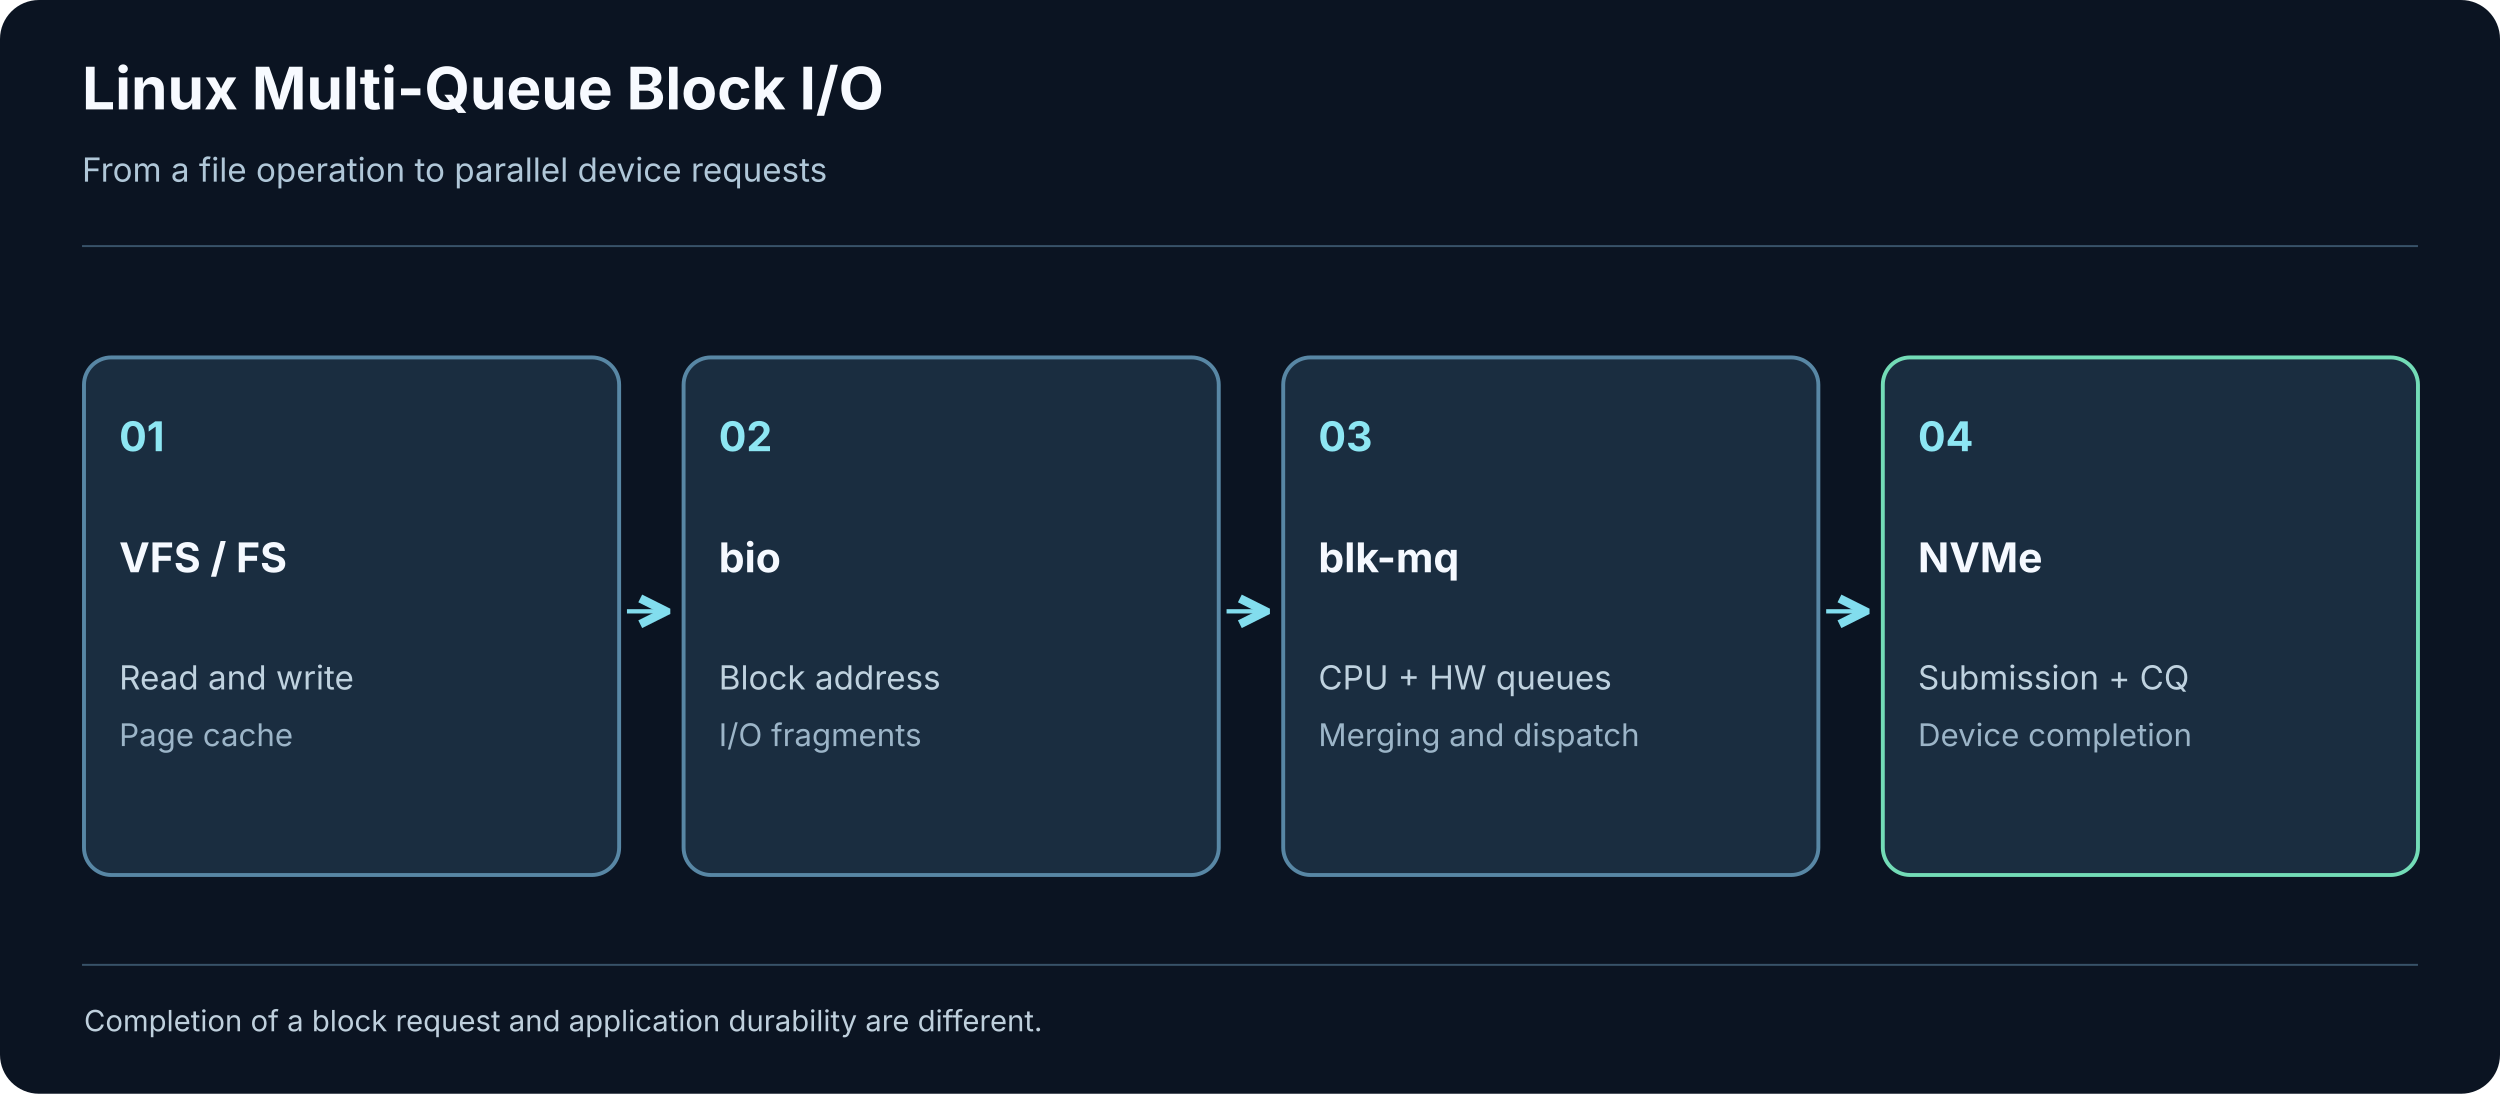
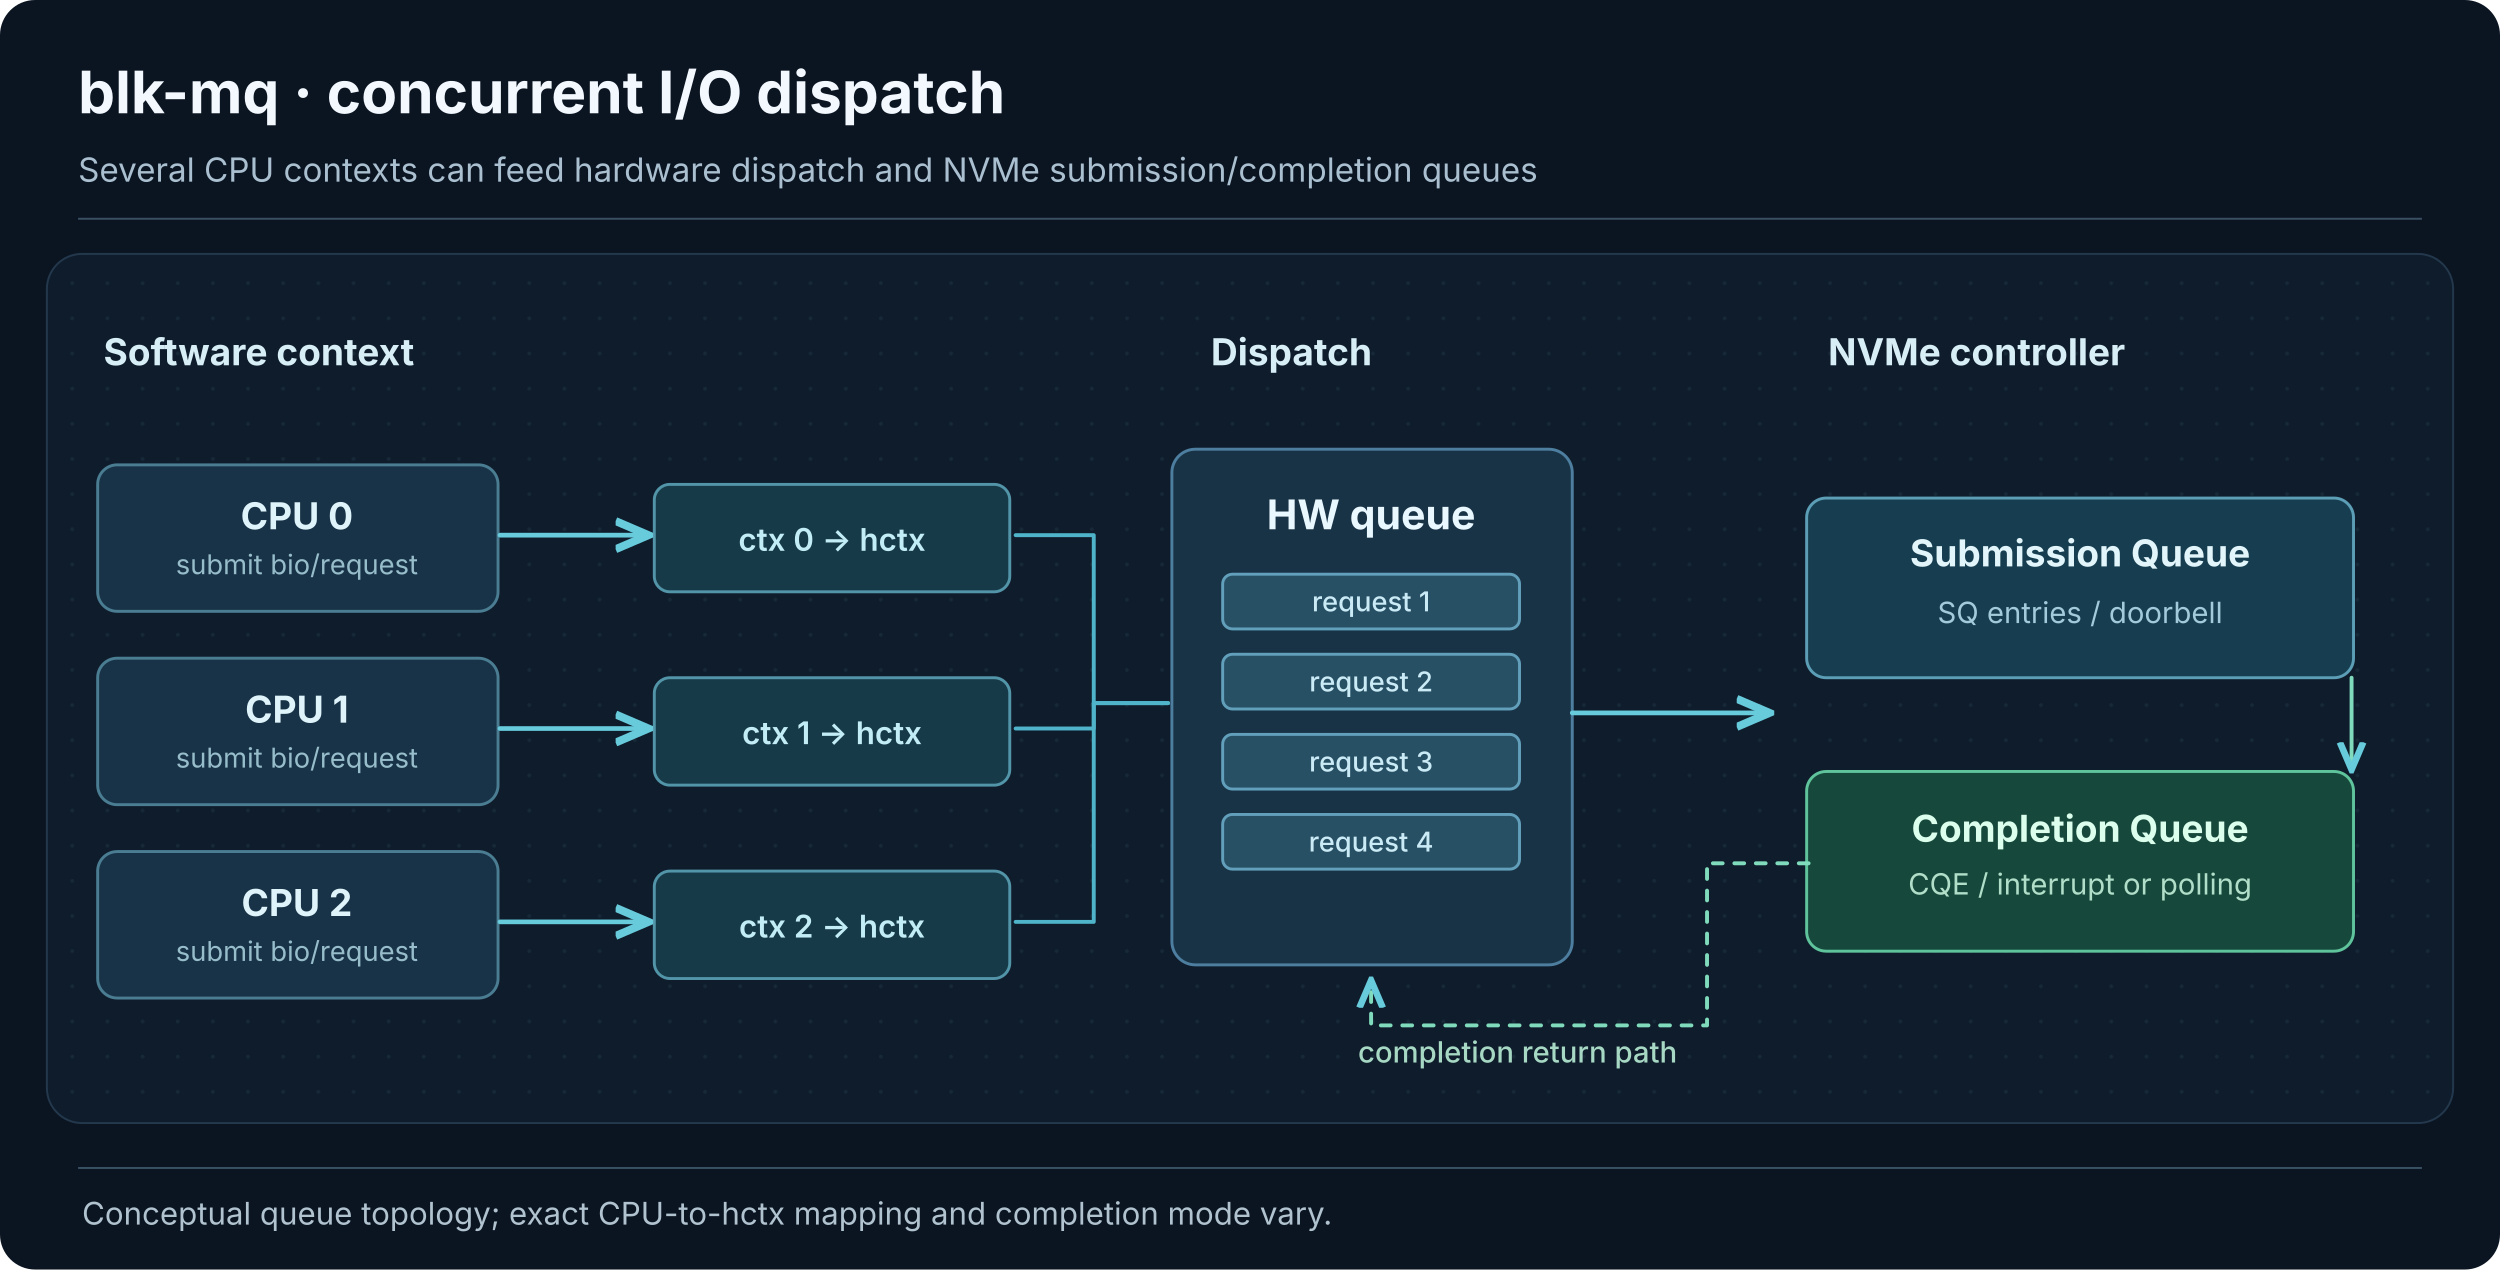
- <svg xmlns="http://www.w3.org/2000/svg" viewBox="0 0 1280 560" role="img" aria-label="Linux Multi-Queue Block I/O">
-   <rect width="1280" height="560" rx="20" fill="#0b1422" />
+ <svg xmlns="http://www.w3.org/2000/svg" viewBox="0 0 1280 650" role="img" aria-labelledby="s-title s-desc">
  <defs>
-     <marker id="a" markerWidth="8" markerHeight="8" refX="7" refY="4" orient="auto">
-       <path d="M1 1L7 4L1 7" stroke="#82ddee" stroke-width="2" fill="none" />
+     <marker id="arrow" markerWidth="8" markerHeight="8" refX="7" refY="4" orient="auto">
+       <path d="M0 1L7 4L0 7" fill="none" stroke="#67cbdc" stroke-width="1.7" />
    </marker>
+     <pattern id="dots" width="18" height="18" patternUnits="userSpaceOnUse">
+       <circle cx="1" cy="1" r="1" fill="#294353" />
+     </pattern>
  </defs>
-   <text x="42" y="56" font-family="Inter,Arial,sans-serif" font-size="30" fill="#f7faff" font-weight="700">Linux Multi-Queue Block I/O</text>
-   <text x="42" y="93" font-family="Inter,Arial,sans-serif" font-size="17" fill="#b0c7d8">From a file operation to parallel device requests</text>
-   <path d="M42 126H1238" stroke="#385269" />
-   <rect x="43" y="183" width="274" height="265" rx="14" fill="#1a2d40" stroke="#5887a5" stroke-width="2" />
-   <text x="61" y="231" font-family="Inter,Arial,sans-serif" font-size="21" fill="#8de6f3" font-weight="700">01</text>
-   <text x="61" y="293" font-family="Inter,Arial,sans-serif" font-size="21" fill="#f5f9ff" font-weight="650">VFS / FS</text>
-   <text x="61" y="353" font-family="Inter,Arial,sans-serif" font-size="17" fill="#bfd2df">Read and write</text>
-   <text x="61" y="382" font-family="Inter,Arial,sans-serif" font-size="16" fill="#9cb5c8">Page cache</text>
-   <path d="M321 313H341" stroke="#82ddee" stroke-width="2.2" marker-end="url(#a)" />
-   <rect x="350" y="183" width="274" height="265" rx="14" fill="#1a2d40" stroke="#5887a5" stroke-width="2" />
-   <text x="368" y="231" font-family="Inter,Arial,sans-serif" font-size="21" fill="#8de6f3" font-weight="700">02</text>
-   <text x="368" y="293" font-family="Inter,Arial,sans-serif" font-size="21" fill="#f5f9ff" font-weight="650">bio</text>
-   <text x="368" y="353" font-family="Inter,Arial,sans-serif" font-size="17" fill="#bfd2df">Block address</text>
-   <text x="368" y="382" font-family="Inter,Arial,sans-serif" font-size="16" fill="#9cb5c8">I/O fragments</text>
-   <path d="M628 313H648" stroke="#82ddee" stroke-width="2.2" marker-end="url(#a)" />
-   <rect x="657" y="183" width="274" height="265" rx="14" fill="#1a2d40" stroke="#5887a5" stroke-width="2" />
-   <text x="675" y="231" font-family="Inter,Arial,sans-serif" font-size="21" fill="#8de6f3" font-weight="700">03</text>
-   <text x="675" y="293" font-family="Inter,Arial,sans-serif" font-size="21" fill="#f5f9ff" font-weight="650">blk-mq</text>
-   <text x="675" y="353" font-family="Inter,Arial,sans-serif" font-size="17" fill="#bfd2df">CPU + HW queues</text>
-   <text x="675" y="382" font-family="Inter,Arial,sans-serif" font-size="16" fill="#9cb5c8">Merging and dispatch</text>
-   <path d="M935 313H955" stroke="#82ddee" stroke-width="2.2" marker-end="url(#a)" />
-   <rect x="964" y="183" width="274" height="265" rx="14" fill="#1a2d40" stroke="#73dcb7" stroke-width="2" />
-   <text x="982" y="231" font-family="Inter,Arial,sans-serif" font-size="21" fill="#8de6f3" font-weight="700">04</text>
-   <text x="982" y="293" font-family="Inter,Arial,sans-serif" font-size="21" fill="#f5f9ff" font-weight="650">NVMe</text>
-   <text x="982" y="353" font-family="Inter,Arial,sans-serif" font-size="17" fill="#bfd2df">Submission + CQ</text>
-   <text x="982" y="382" font-family="Inter,Arial,sans-serif" font-size="16" fill="#9cb5c8">Device completion</text>
-   <path d="M42 494H1238" stroke="#385269" />
-   <text x="43" y="528" font-family="Inter,Arial,sans-serif" font-size="15" fill="#bfd0dd">Completion of a block request and application durability are different.</text>
+   <rect width="1280" height="650" fill="#0b1421" rx="18" />
+   <rect x="24" y="130" width="1232" height="445" rx="18" fill="#0e1c2b" stroke="#23384c" />
+   <rect x="24" y="130" width="1232" height="445" rx="18" fill="url(#dots)" opacity=".32" />
+   <text x="40" y="58" text-anchor="start" font-family="Inter,'Noto Sans KR',Arial,sans-serif" font-size="30" font-weight="700" fill="#f2f8fe">blk-mq · concurrent I/O dispatch</text>
+   <text x="40" y="93" text-anchor="start" font-family="Inter,'Noto Sans KR',Arial,sans-serif" font-size="17" font-weight="400" fill="#aac0d0">Several CPU contexts can feed hardware dispatch and NVMe submission/completion queues</text>
+   <path d="M40 112 L1240 112" stroke="#395063" stroke-width="1" fill="none" />
+   <text x="53" y="187" text-anchor="start" font-family="Inter,'Noto Sans KR',Arial,sans-serif" font-size="19" font-weight="650" fill="#d7eef6">Software context</text>
+   <text x="620" y="187" text-anchor="start" font-family="Inter,'Noto Sans KR',Arial,sans-serif" font-size="19" font-weight="650" fill="#d7eef6">Dispatch</text>
+   <text x="936" y="187" text-anchor="start" font-family="Inter,'Noto Sans KR',Arial,sans-serif" font-size="19" font-weight="650" fill="#d7eef6">NVMe controller</text>
+   <rect x="50" y="238" width="205" height="75" rx="10" fill="#183347" stroke="#4a7c92" stroke-width="1.5" />
+   <text x="152" y="271" text-anchor="middle" font-family="Inter,'Noto Sans KR',Arial,sans-serif" font-size="19" font-weight="650" fill="#dff4fa">CPU 0</text>
+   <text x="152" y="294" text-anchor="middle" font-family="Inter,'Noto Sans KR',Arial,sans-serif" font-size="14" font-weight="400" fill="#97bdca">submit bio/request</text>
+   <rect x="335" y="248" width="182" height="55" rx="8" fill="#173a48" stroke="#5294a8" stroke-width="1.5" />
+   <text x="426" y="282" text-anchor="middle" font-family="Inter,'Noto Sans KR',Arial,sans-serif" font-size="16" font-weight="600" fill="#c2edf6">ctx 0 → hctx</text>
+   <path d="M256 274 L332 274" stroke="#67cbdc" stroke-width="2.4" fill="none" stroke-linecap="round" stroke-linejoin="round" marker-end="url(#arrow)" />
+   <rect x="50" y="337" width="205" height="75" rx="10" fill="#183347" stroke="#4a7c92" stroke-width="1.5" />
+   <text x="152" y="370" text-anchor="middle" font-family="Inter,'Noto Sans KR',Arial,sans-serif" font-size="19" font-weight="650" fill="#dff4fa">CPU 1</text>
+   <text x="152" y="393" text-anchor="middle" font-family="Inter,'Noto Sans KR',Arial,sans-serif" font-size="14" font-weight="400" fill="#97bdca">submit bio/request</text>
+   <rect x="335" y="347" width="182" height="55" rx="8" fill="#173a48" stroke="#5294a8" stroke-width="1.5" />
+   <text x="426" y="381" text-anchor="middle" font-family="Inter,'Noto Sans KR',Arial,sans-serif" font-size="16" font-weight="600" fill="#c2edf6">ctx 1 → hctx</text>
+   <path d="M256 373 L332 373" stroke="#67cbdc" stroke-width="2.4" fill="none" stroke-linecap="round" stroke-linejoin="round" marker-end="url(#arrow)" />
+   <rect x="50" y="436" width="205" height="75" rx="10" fill="#183347" stroke="#4a7c92" stroke-width="1.5" />
+   <text x="152" y="469" text-anchor="middle" font-family="Inter,'Noto Sans KR',Arial,sans-serif" font-size="19" font-weight="650" fill="#dff4fa">CPU 2</text>
+   <text x="152" y="492" text-anchor="middle" font-family="Inter,'Noto Sans KR',Arial,sans-serif" font-size="14" font-weight="400" fill="#97bdca">submit bio/request</text>
+   <rect x="335" y="446" width="182" height="55" rx="8" fill="#173a48" stroke="#5294a8" stroke-width="1.5" />
+   <text x="426" y="480" text-anchor="middle" font-family="Inter,'Noto Sans KR',Arial,sans-serif" font-size="16" font-weight="600" fill="#c2edf6">ctx 2 → hctx</text>
+   <path d="M256 472 L332 472" stroke="#67cbdc" stroke-width="2.4" fill="none" stroke-linecap="round" stroke-linejoin="round" marker-end="url(#arrow)" />
+   <rect x="600" y="230" width="205" height="264" rx="12" fill="#183346" stroke="#4d7e9f" stroke-width="1.5" />
+   <text x="702" y="271" text-anchor="middle" font-family="Inter,'Noto Sans KR',Arial,sans-serif" font-size="21" font-weight="650" fill="#e9f7ff">HW queue</text>
+   <rect x="626" y="294" width="152" height="28" rx="5" fill="#275064" stroke="#629fbb" stroke-width="1.5" />
+   <text x="702" y="313" text-anchor="middle" font-family="Inter,'Noto Sans KR',Arial,sans-serif" font-size="14" font-weight="500" fill="#caeaf6">request 1</text>
+   <rect x="626" y="335" width="152" height="28" rx="5" fill="#275064" stroke="#629fbb" stroke-width="1.5" />
+   <text x="702" y="354" text-anchor="middle" font-family="Inter,'Noto Sans KR',Arial,sans-serif" font-size="14" font-weight="500" fill="#caeaf6">request 2</text>
+   <rect x="626" y="376" width="152" height="28" rx="5" fill="#275064" stroke="#629fbb" stroke-width="1.5" />
+   <text x="702" y="395" text-anchor="middle" font-family="Inter,'Noto Sans KR',Arial,sans-serif" font-size="14" font-weight="500" fill="#caeaf6">request 3</text>
+   <rect x="626" y="417" width="152" height="28" rx="5" fill="#275064" stroke="#629fbb" stroke-width="1.5" />
+   <text x="702" y="436" text-anchor="middle" font-family="Inter,'Noto Sans KR',Arial,sans-serif" font-size="14" font-weight="500" fill="#caeaf6">request 4</text>
+   <path d="M520 274H560V360H598" stroke="#4fb4c9" stroke-width="2" fill="none" stroke-linecap="round" stroke-linejoin="round" />
+   <path d="M520 373H560V360H598" stroke="#4fb4c9" stroke-width="2" fill="none" stroke-linecap="round" stroke-linejoin="round" />
+   <path d="M520 472H560V360H598" stroke="#4fb4c9" stroke-width="2" fill="none" stroke-linecap="round" stroke-linejoin="round" />
+   <path d="M805 365 L906 365" stroke="#67cbdc" stroke-width="2.4" fill="none" stroke-linecap="round" stroke-linejoin="round" marker-end="url(#arrow)" />
+   <rect x="925" y="255" width="280" height="92" rx="10" fill="#173e50" stroke="#5c9eb6" stroke-width="1.5" />
+   <text x="1065" y="290" text-anchor="middle" font-family="Inter,'Noto Sans KR',Arial,sans-serif" font-size="19" font-weight="650" fill="#e1f5fa">Submission Queue</text>
+   <text x="1065" y="319" text-anchor="middle" font-family="Inter,'Noto Sans KR',Arial,sans-serif" font-size="15" font-weight="400" fill="#a3cada">SQ entries / doorbell</text>
+   <rect x="925" y="395" width="280" height="92" rx="10" fill="#16493c" stroke="#5fc49c" stroke-width="1.5" />
+   <text x="1065" y="431" text-anchor="middle" font-family="Inter,'Noto Sans KR',Arial,sans-serif" font-size="19" font-weight="650" fill="#dcffed">Completion Queue</text>
+   <text x="1065" y="458" text-anchor="middle" font-family="Inter,'Noto Sans KR',Arial,sans-serif" font-size="15" font-weight="400" fill="#b1dec9">CQE / interrupt or polling</text>
+   <path d="M1204 347V371H1204V394" stroke="#80dbbc" stroke-width="2" fill="none" stroke-linecap="round" stroke-linejoin="round" marker-end="url(#arrow)" />
+   <path d="M926 442H874V525H702V502" stroke="#80dbbc" stroke-width="2" fill="none" stroke-linecap="round" stroke-linejoin="round" stroke-dasharray="5 6" marker-end="url(#arrow)" />
+   <text x="777" y="544" text-anchor="middle" font-family="Inter,'Noto Sans KR',Arial,sans-serif" font-size="15" font-weight="500" fill="#a6d8c4">completion return path</text>
+   <path d="M40 598 L1240 598" stroke="#395063" stroke-width="1" fill="none" />
+   <text x="42" y="627" text-anchor="start" font-family="Inter,'Noto Sans KR',Arial,sans-serif" font-size="16" font-weight="400" fill="#b0c3cf">Conceptual queue topology; exact CPU-to-hctx mapping and completion mode vary.</text>
</svg>
